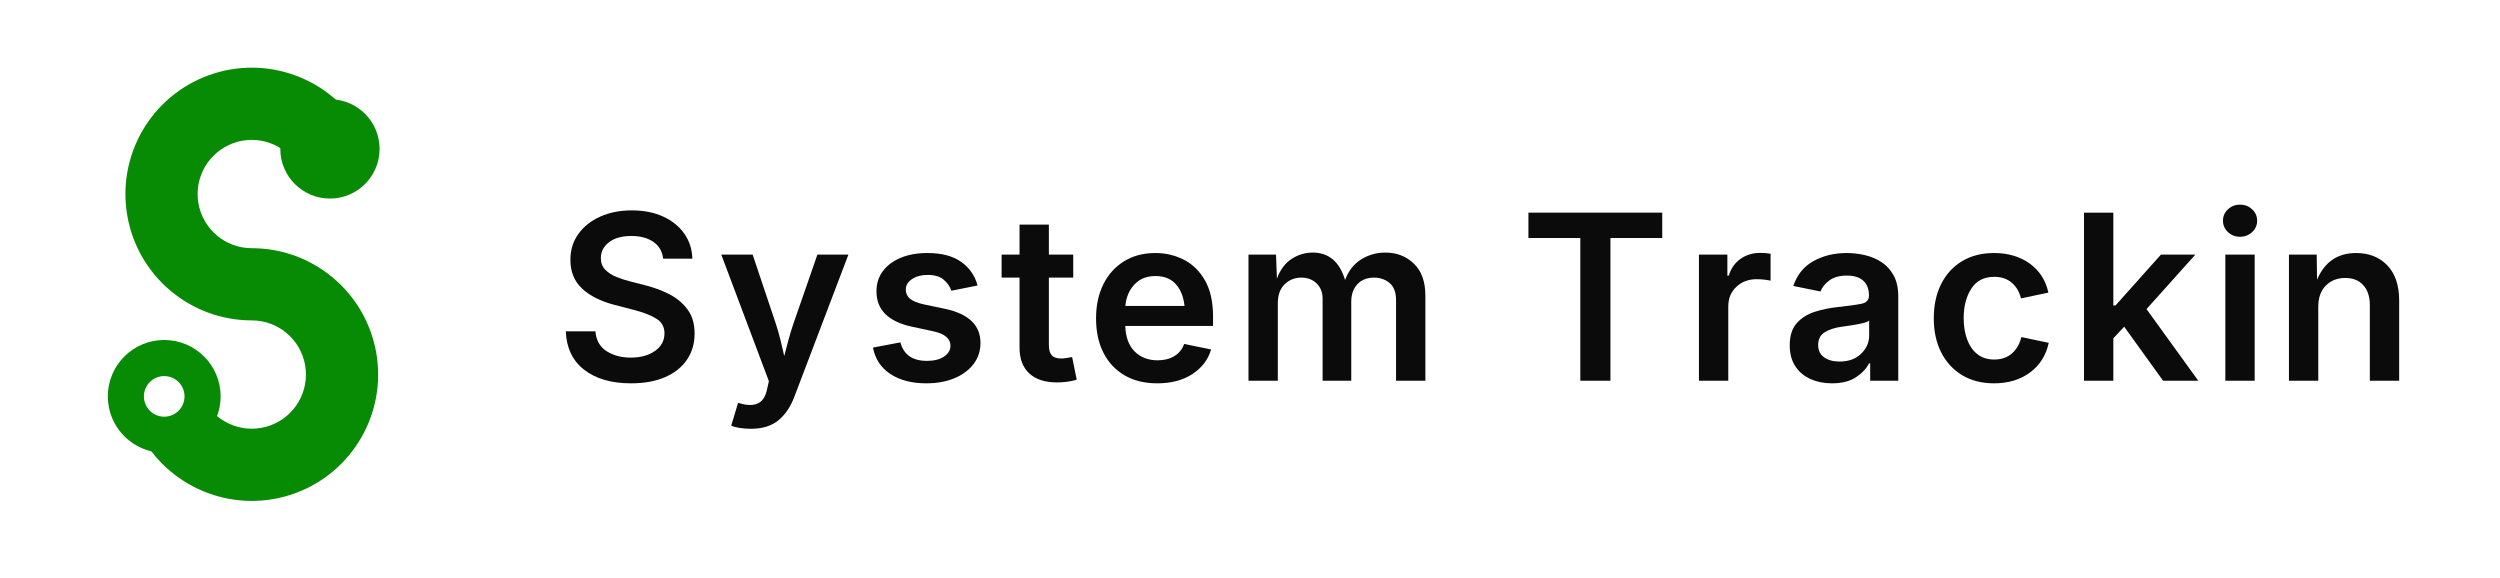
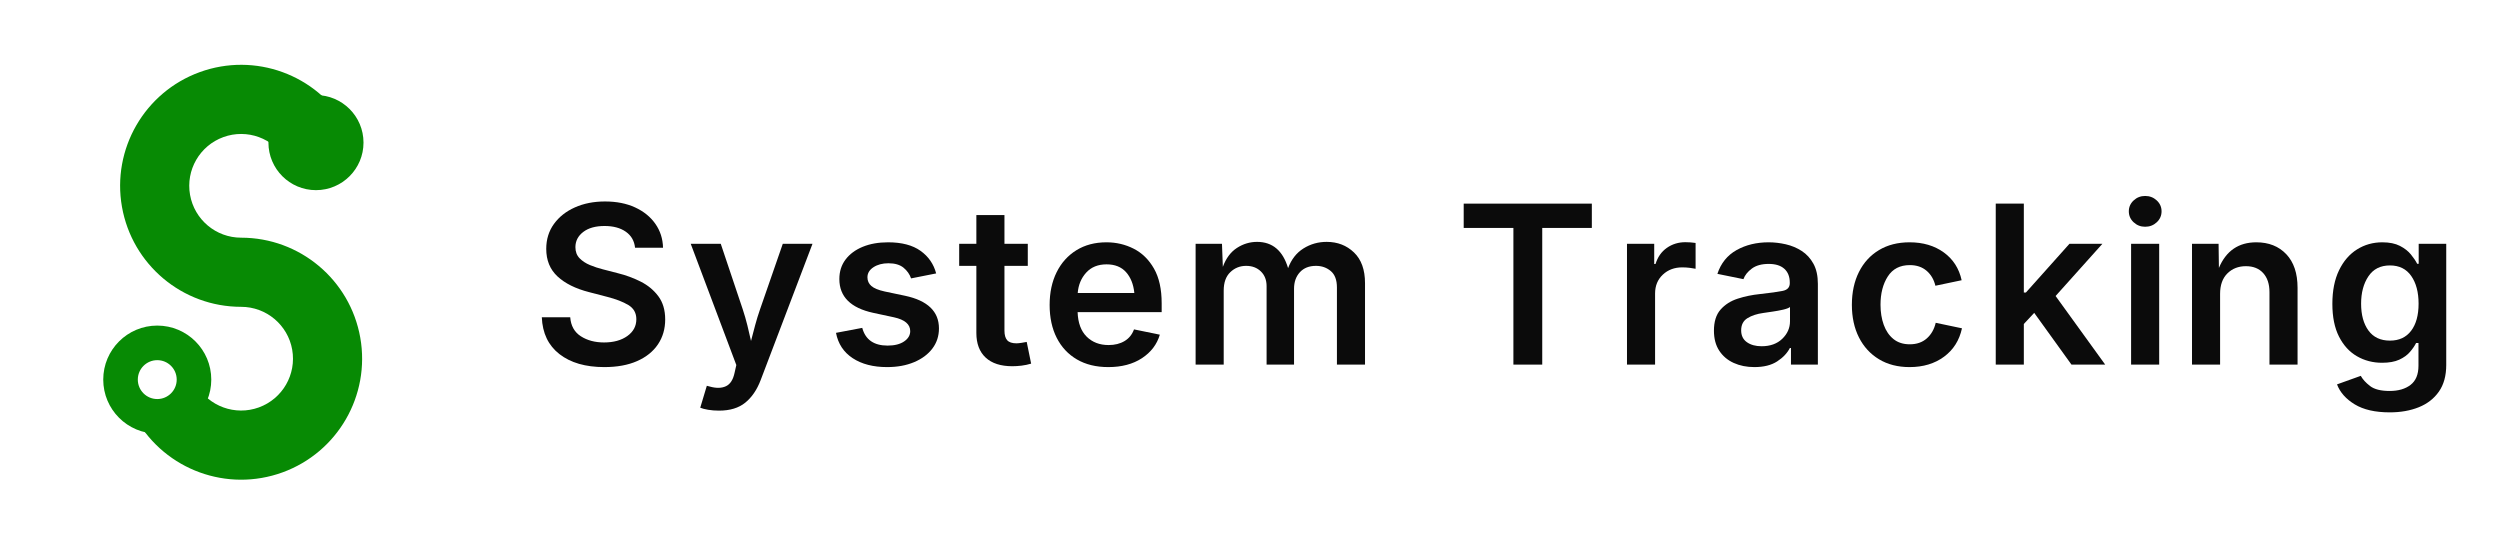
- <svg xmlns="http://www.w3.org/2000/svg" viewBox="0 0 1108 256">
+ <svg xmlns="http://www.w3.org/2000/svg" viewBox="0 0 1157 256">
  <g fill="#078a04" transform="translate(-16.41 0)">
    <path d="M176.5 58 A56 56 0 1 0 128 142 A24 24 0 1 1 107.22 178 L79.5 194 A56 56 0 1 0 128 110 A24 24 0 1 1 148.78 74 Z" />
    <path d="M184.64 66 A22 22 0 1 1 140.64 66 A22 22 0 1 1 184.64 66 Z" />
    <path fill-rule="evenodd" d="M114.19 175.68 A25 25 0 1 1 64.19 175.68 A25 25 0 1 1 114.19 175.68 Z M98.19 175.68 A9 9 0 1 1 80.19 175.68 A9 9 0 1 1 98.19 175.68 Z" />
  </g>
  <g fill="#0b0b0b" transform="translate(246 168.74)">
    <path transform="translate(0 0) scale(0.05 -0.05)" d="M673 -23Q413 -23 258.5 97.0Q104 217 95 438H358Q367 320 456.0 262.5Q545 205 671 205Q803 205 886.5 264.5Q970 324 970 420Q970 507 896.0 551.5Q822 596 701 627L532 671Q345 719 240.5 816.0Q136 913 136 1071Q136 1203 207.0 1301.5Q278 1400 401.0 1455.0Q524 1510 680 1510Q839 1510 958.5 1455.0Q1078 1400 1146.0 1303.0Q1214 1206 1217 1082H958Q948 1177 872.5 1230.0Q797 1283 676 1283Q550 1283 478.0 1227.5Q406 1172 406 1087Q406 1024 444.5 984.5Q483 945 541.5 921.0Q600 897 660 882L799 846Q909 819 1009.5 768.5Q1110 718 1173.5 633.0Q1237 548 1237 418Q1237 287 1170.0 187.5Q1103 88 977.0 32.5Q851 -23 673 -23Z" />
    <path transform="translate(71.72 0) scale(0.05 -0.05)" d="M127 -399 188 -196 219 -204Q307 -228 366.0 -199.5Q425 -171 445 -75L461 -4L39 1118H317L521 510Q545 437 563.0 364.5Q581 292 597 219Q616 293 635.5 365.5Q655 438 680 510L891 1118H1166L686 -144Q635 -278 544.0 -352.0Q453 -426 301 -426Q246 -426 199.5 -418.0Q153 -410 127 -399Z" />
    <path transform="translate(136.5 0) scale(0.05 -0.05)" d="M561 -23Q368 -23 242.5 59.5Q117 142 88 294L331 340Q375 176 566 176Q662 176 718.5 214.5Q775 253 775 310Q775 405 624 438L433 479Q119 547 119 792Q119 896 176.0 972.0Q233 1048 334.5 1090.0Q436 1132 570 1132Q760 1132 870.5 1053.0Q981 974 1015 844L783 798Q763 856 713.0 897.0Q663 938 573 938Q491 938 435.0 901.5Q379 865 379 808Q379 759 415.5 727.5Q452 696 538 677L728 637Q1041 570 1041 335Q1041 229 980.0 148.5Q919 68 810.5 22.5Q702 -23 561 -23Z" />
    <path transform="translate(196.91 0) scale(0.05 -0.05)" d="M655 1118V914H439V315Q439 254 464.5 225.5Q490 197 550 197Q568 197 597.0 201.5Q626 206 645 210L686 9Q643 -4 598.0 -9.5Q553 -15 512 -15Q351 -15 265.0 65.0Q179 145 179 293V914H20V1118H179V1384H439V1118Z" />
    <path transform="translate(235.32 0) scale(0.05 -0.05)" d="M632 -23Q463 -23 341.5 48.0Q220 119 154.5 248.0Q89 377 89 552Q89 724 153.5 854.5Q218 985 336.5 1058.5Q455 1132 615 1132Q751 1132 867.5 1072.5Q984 1013 1055.0 888.5Q1126 764 1126 568V486H348Q353 337 431.5 259.0Q510 181 635 181Q721 181 782.5 218.0Q844 255 870 326L1109 277Q1069 142 943.5 59.5Q818 -23 632 -23ZM349 663H873Q861 783 796.5 855.5Q732 928 616 928Q497 928 427.5 851.5Q358 775 349 663Z" />
    <path transform="translate(300.43 0) scale(0.05 -0.05)" d="M138 0V1118H382L390 905Q434 1024 520.5 1080.0Q607 1136 707 1136Q921 1136 994 893Q1039 1014 1136.0 1075.0Q1233 1136 1351 1136Q1502 1136 1604.0 1038.0Q1706 940 1706 754V0H1446V714Q1446 818 1389.0 866.0Q1332 914 1252 914Q1157 914 1103.0 855.0Q1049 796 1049 702V0H795V726Q795 811 742.0 862.5Q689 914 606 914Q520 914 459.0 855.5Q398 797 398 685V0Z" />
    <path transform="translate(427.25 0) scale(0.05 -0.05)" d="M83 1265V1490H1269V1265H810V0H543V1265Z" />
    <path transform="translate(500.07 0) scale(0.05 -0.05)" d="M138 0V1118H390V931H402Q432 1028 507.0 1080.5Q582 1133 678 1133Q728 1133 773 1126V887Q757 891 721.0 895.5Q685 900 650 900Q541 900 469.5 832.5Q398 765 398 658V0Z" />
    <path transform="translate(543.41 0) scale(0.05 -0.05)" d="M450 -23Q344 -23 259.0 15.5Q174 54 125.0 129.0Q76 204 76 314Q76 440 137.5 509.5Q199 579 296.5 610.5Q394 642 502 653Q648 669 713.0 682.5Q778 696 778 754V759Q778 841 728.0 886.5Q678 932 583 932Q485 932 427.0 889.0Q369 846 349 791L108 840Q157 988 285.5 1060.0Q414 1132 582 1132Q661 1132 741.5 1113.5Q822 1095 889.0 1051.5Q956 1008 997.0 933.5Q1038 859 1038 747V0H789V154H779Q742 82 661.0 29.5Q580 -23 450 -23ZM517 170Q637 170 708.5 239.0Q780 308 780 401V533Q762 519 716.0 508.5Q670 498 618.5 490.5Q567 483 533 478Q445 466 386.5 430.0Q328 394 328 317Q328 245 381.0 207.5Q434 170 517 170Z" />
    <path transform="translate(606.6 0) scale(0.05 -0.05)" d="M623 -23Q460 -23 340.0 49.5Q220 122 154.5 251.5Q89 381 89 553Q89 727 154.5 857.5Q220 988 340.0 1060.0Q460 1132 623 1132Q810 1132 939.5 1038.5Q1069 945 1105 781L862 730Q841 817 780.0 869.0Q719 921 625 921Q489 921 421.5 816.0Q354 711 354 554Q354 451 384.0 368.0Q414 285 474.0 236.5Q534 188 625 188Q721 188 782.5 242.5Q844 297 865 387L1108 336Q1072 169 942.0 73.0Q812 -23 623 -23Z" />
    <path transform="translate(670.73 0) scale(0.05 -0.05)" d="M138 0V1490H398V667H417L820 1118H1125L692 635L1151 0H839L494 479L398 376V0Z" />
    <path transform="translate(733.37 0) scale(0.05 -0.05)" d="M138 0V1118H398V0ZM268 1276Q206 1276 161.5 1317.5Q117 1359 117 1419Q117 1478 161.5 1519.5Q206 1561 268 1561Q331 1561 375.5 1519.5Q420 1478 420 1419Q420 1359 375.5 1317.5Q331 1276 268 1276Z" />
    <path transform="translate(761.56 0) scale(0.05 -0.05)" d="M398 655V0H138V1118H384L387 895Q487 1132 733 1132Q906 1132 1010.5 1022.0Q1115 912 1115 711V0H855V671Q855 783 797.0 847.0Q739 911 637 911Q533 911 465.5 844.0Q398 777 398 655Z" />
+     <path transform="translate(828.97 0) scale(0.05 -0.05)" d="M620 -442Q418 -442 296.0 -368.0Q174 -294 132 -183L352 -104Q378 -152 437.5 -198.0Q497 -244 619 -244Q740 -244 813.0 -187.5Q886 -131 886 -11V200H864Q844 160 807.0 117.0Q770 74 708.0 45.5Q646 17 549 17Q421 17 316.5 77.5Q212 138 150.5 259.0Q89 380 89 562Q89 745 150.5 872.5Q212 1000 317.0 1066.0Q422 1132 551 1132Q650 1132 714.0 1099.0Q778 1066 816.0 1019.5Q854 973 874 933H888V1118H1143V-3Q1143 -153 1075.0 -250.0Q1007 -347 889.0 -394.5Q771 -442 620 -442ZM622 222Q749 222 818.0 313.0Q887 404 887 564Q887 723 819.0 820.5Q751 918 622 918Q490 918 422.5 817.0Q355 716 355 564Q355 409 423.0 315.5Q491 222 622 222Z" />
  </g>
</svg>
